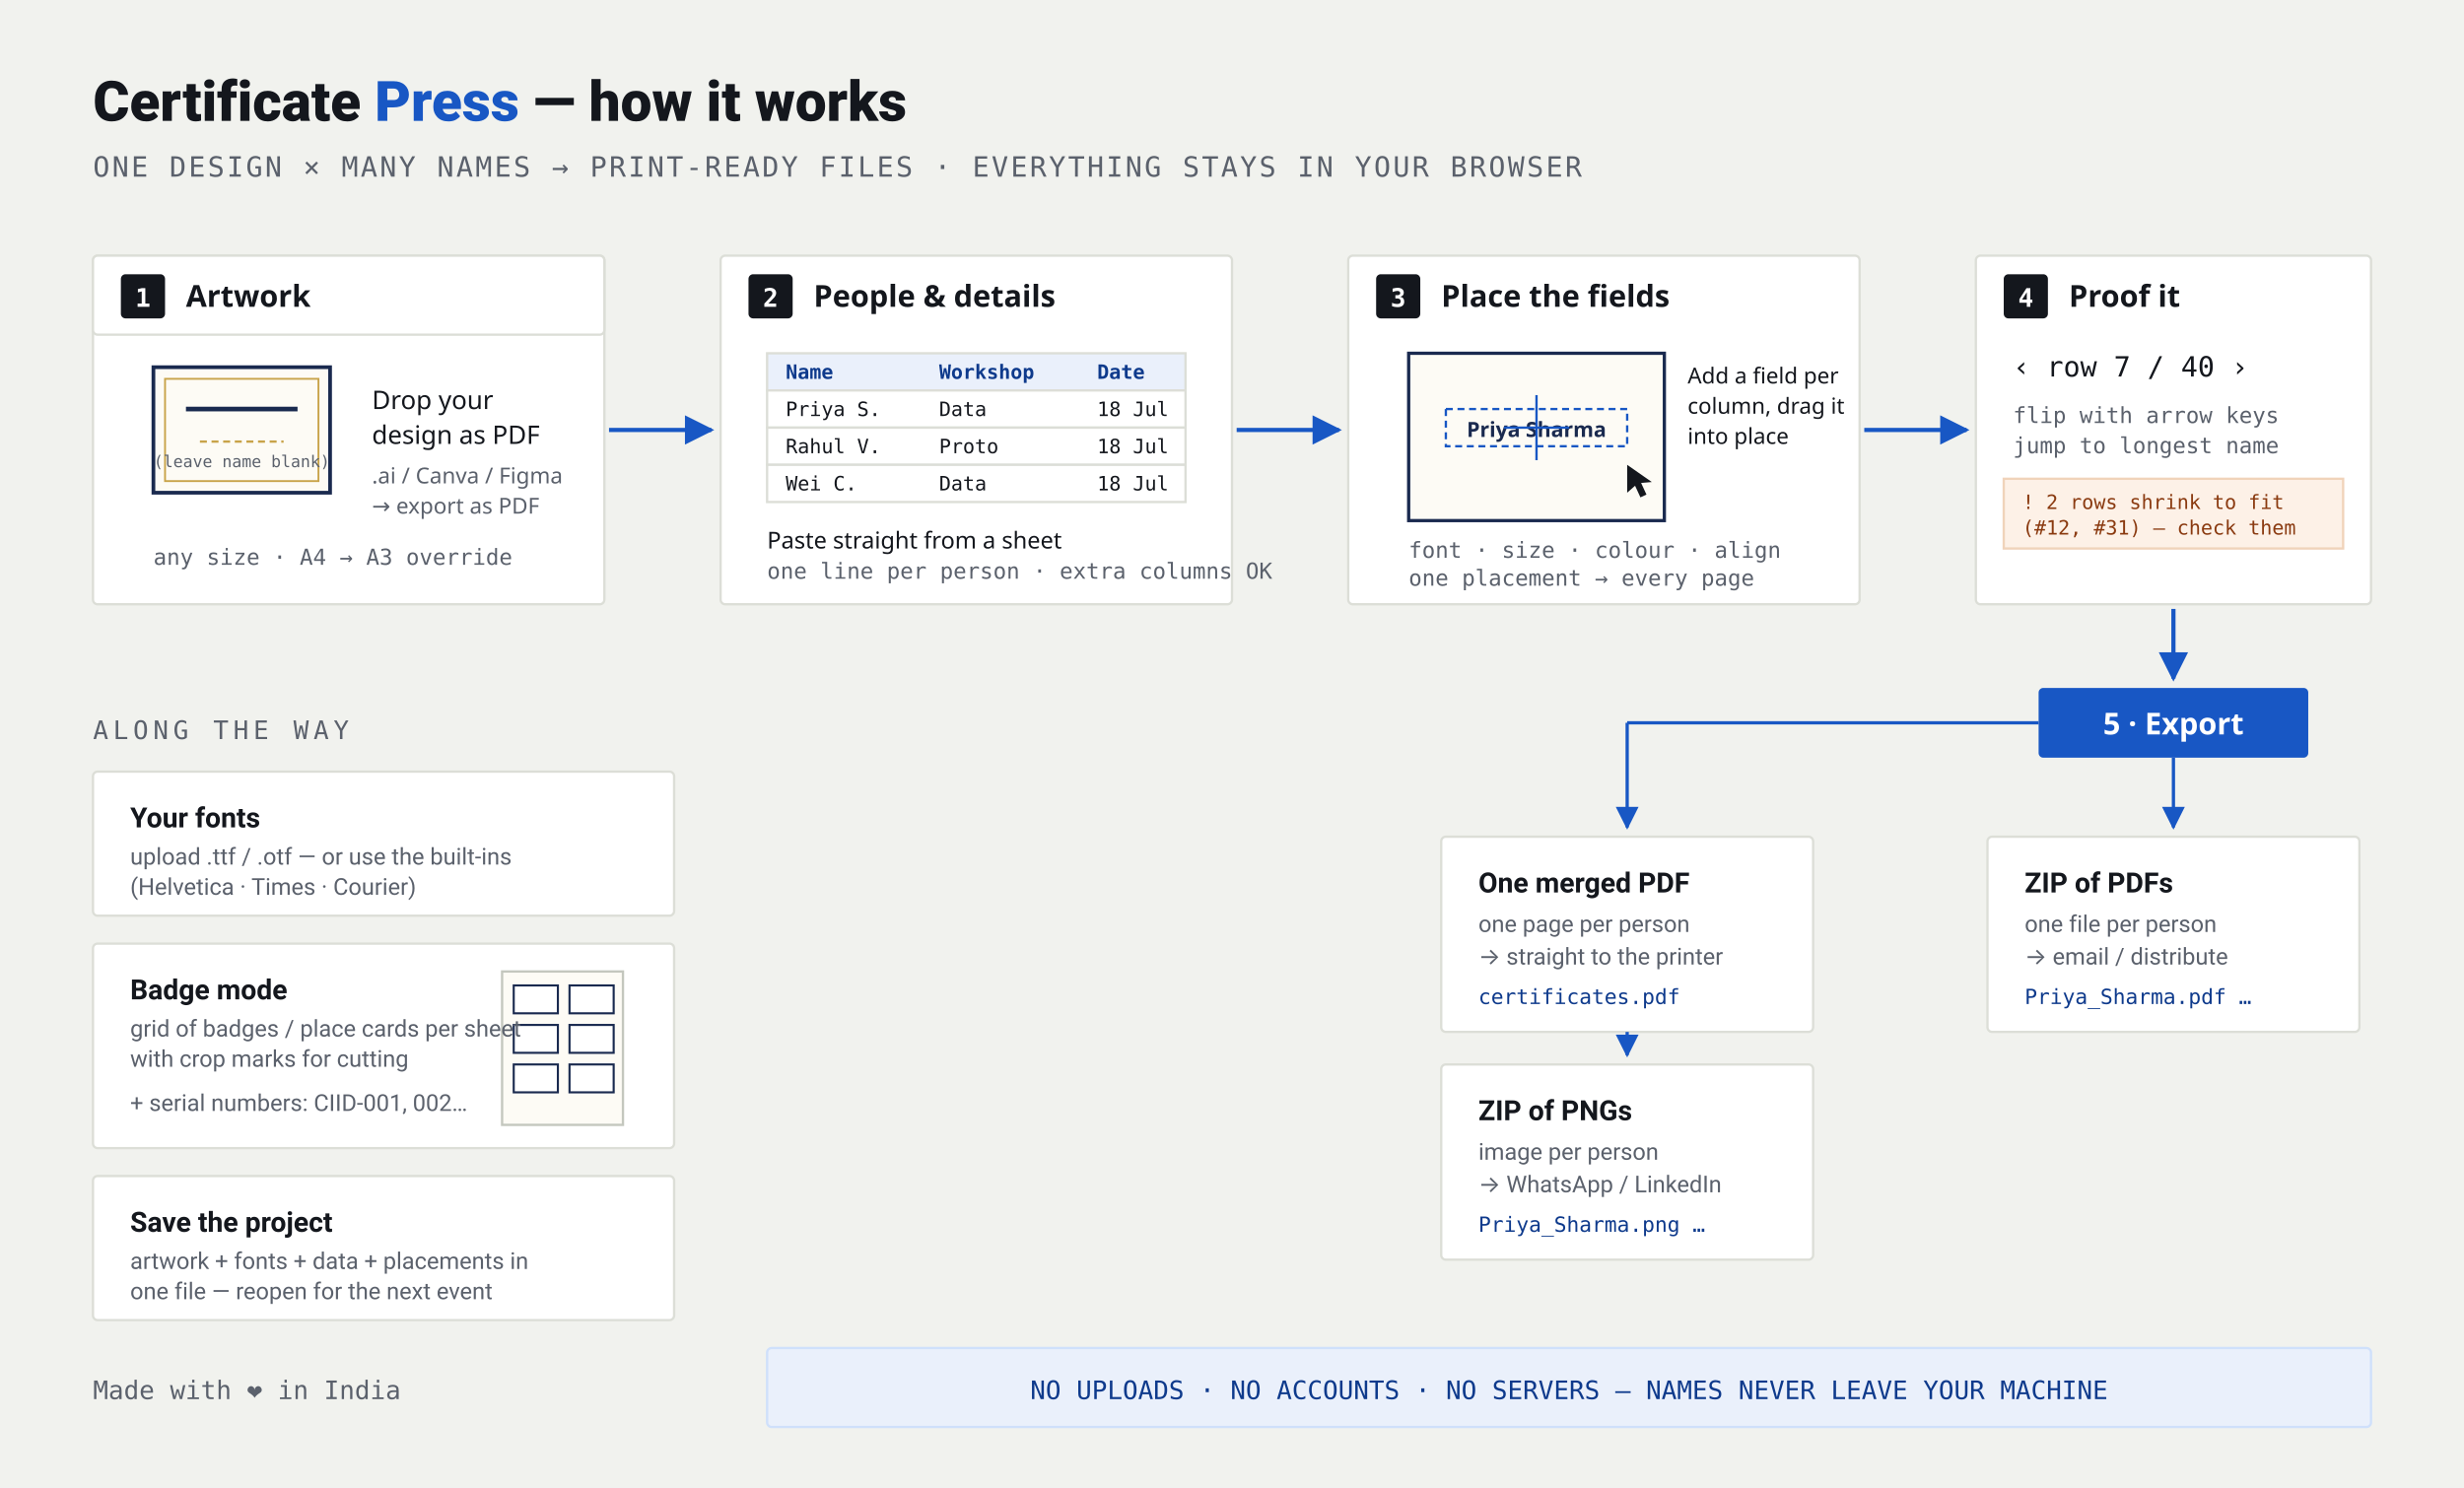
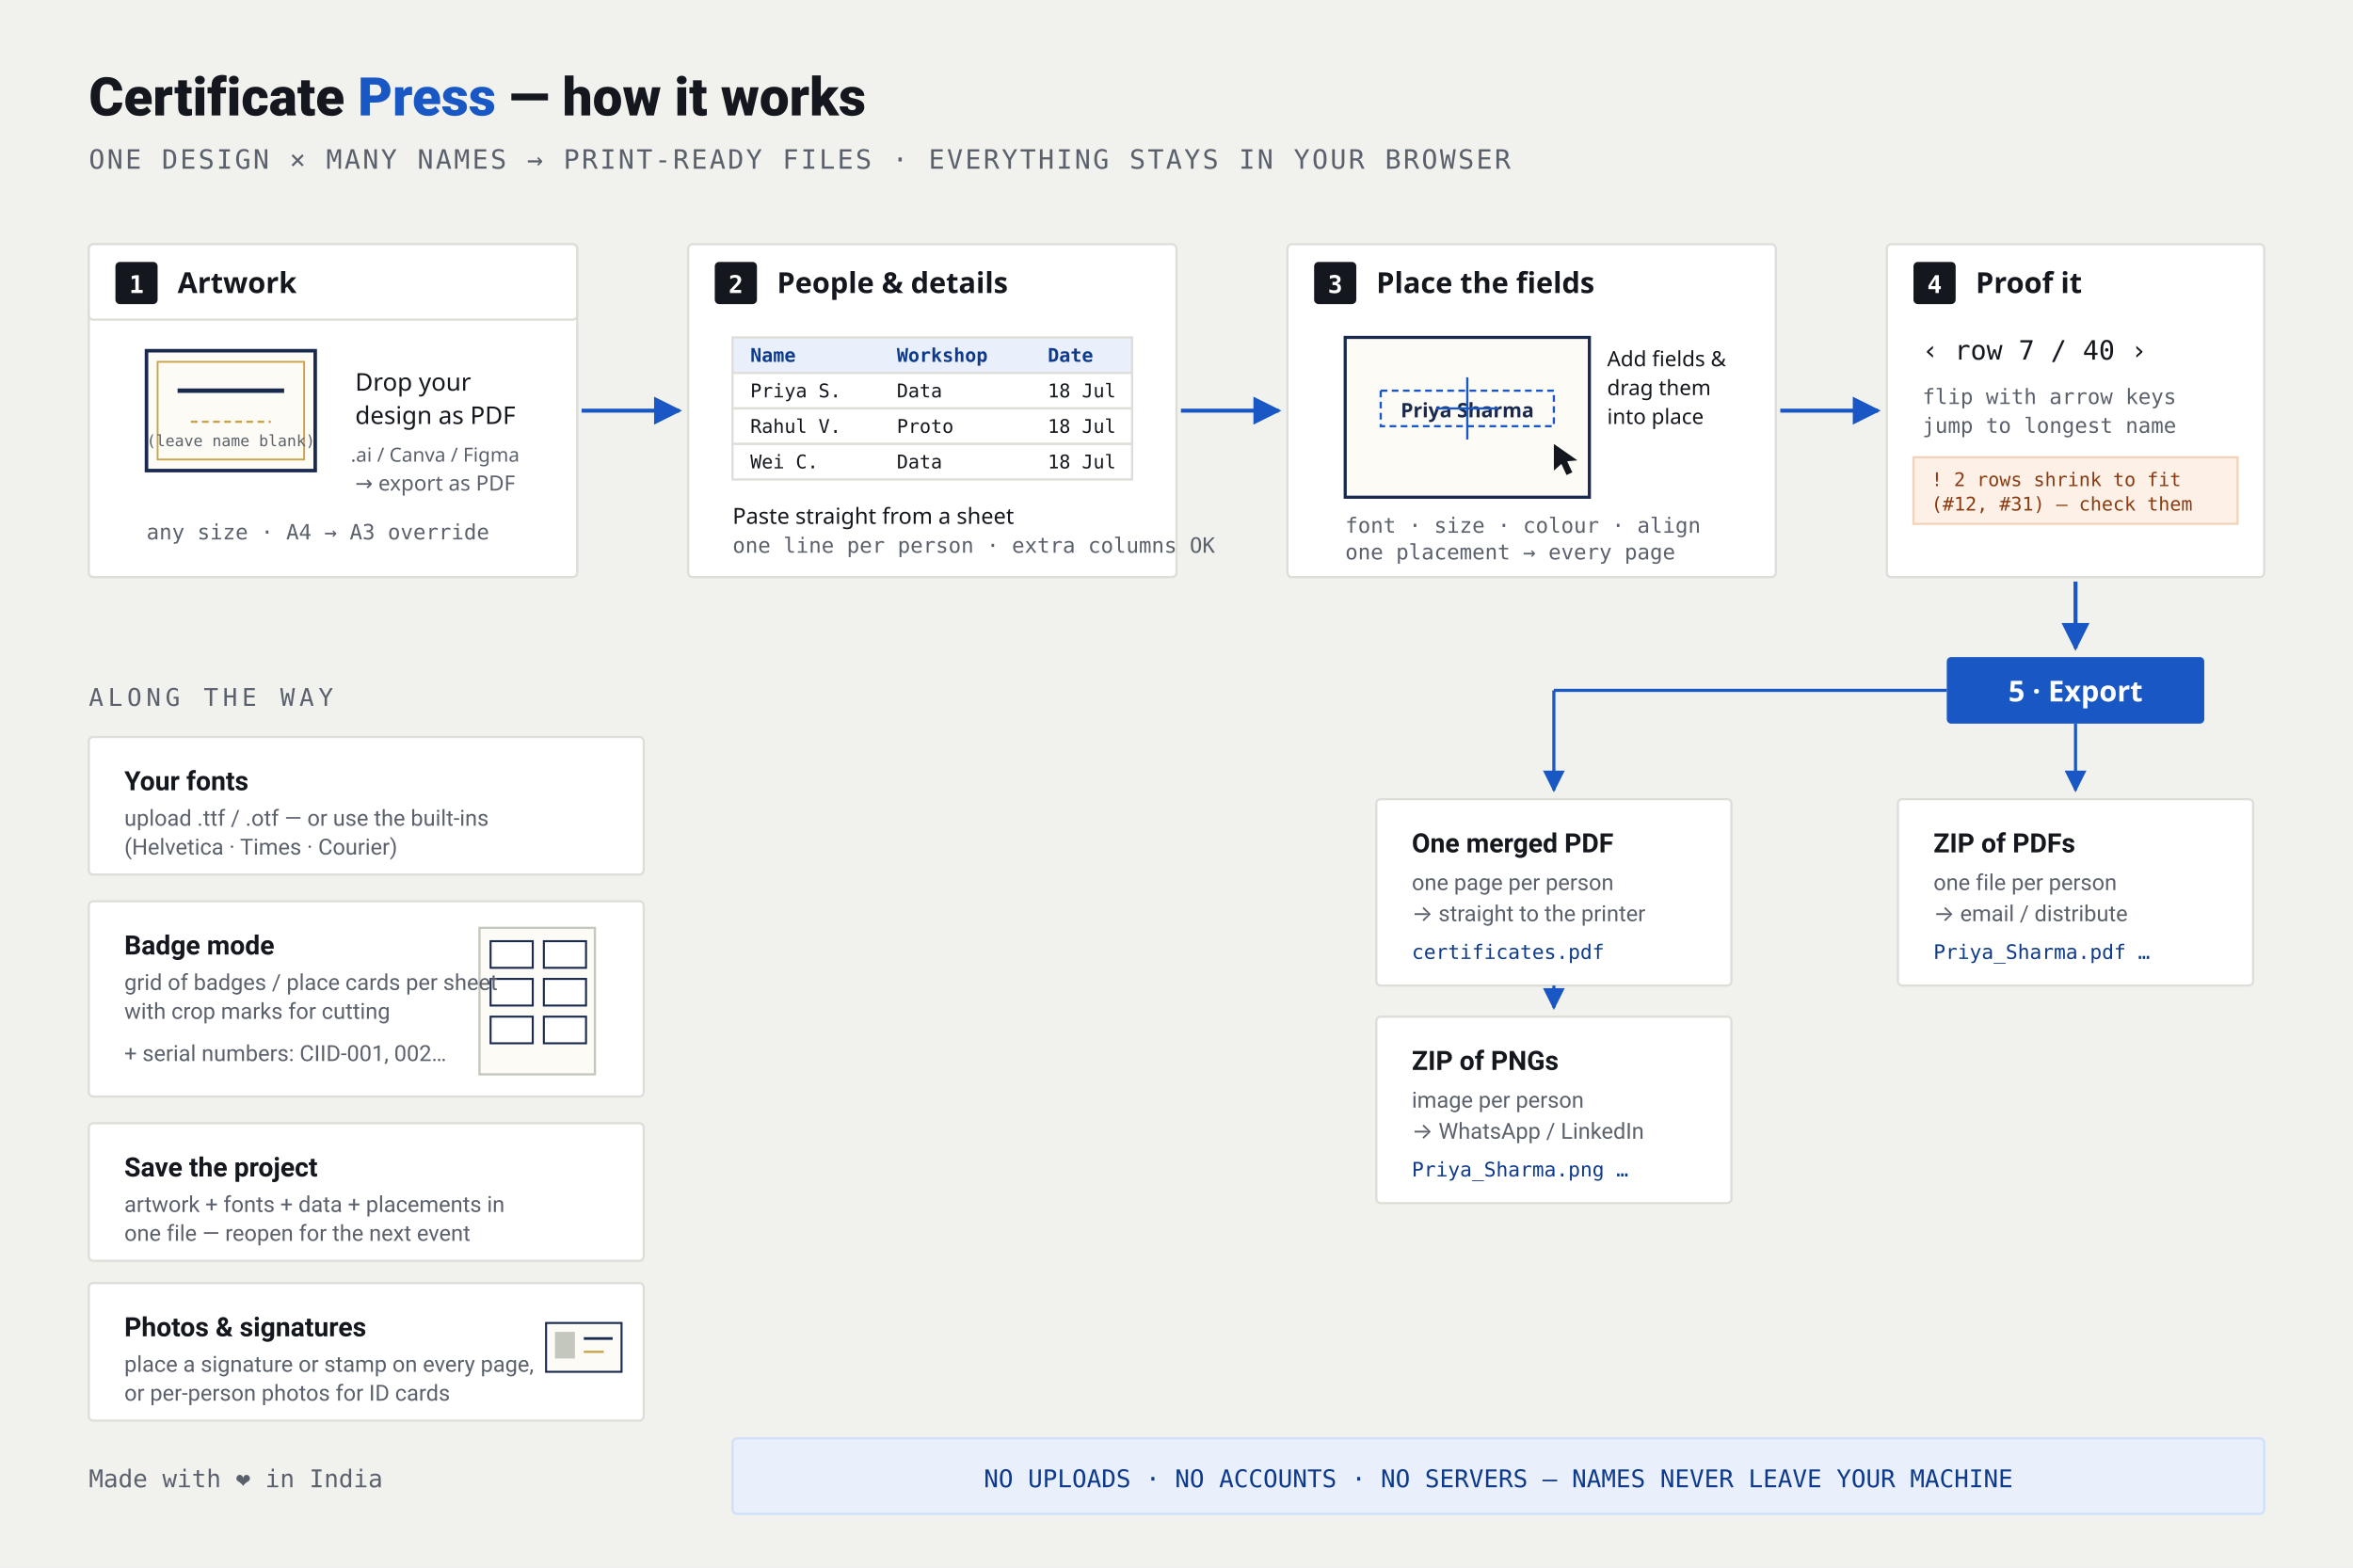
- <svg xmlns="http://www.w3.org/2000/svg" viewBox="0 0 1060 640" font-family="ui-monospace,SFMono-Regular,Menlo,Consolas,monospace">
+ <svg xmlns="http://www.w3.org/2000/svg" viewBox="0 0 1060 706" font-family="ui-monospace,SFMono-Regular,Menlo,Consolas,monospace">
  <defs>
    <marker id="arr" viewBox="0 0 10 10" refX="9" refY="5" markerWidth="7" markerHeight="7" orient="auto-start-reverse">
      <path d="M0 0 L10 5 L0 10 z" fill="#1857C4" />
    </marker>
  </defs>
-   <rect x="0" y="0" width="1060" height="640" fill="#F1F2EE" />
+   <rect x="0" y="0" width="1060" height="706" fill="#F1F2EE" />
  <text x="40" y="52" font-size="24" font-weight="800" fill="#14171D" font-family="system-ui,-apple-system,'Segoe UI',Roboto,sans-serif">Certificate <tspan fill="#1857C4">Press</tspan> — how it works</text>
  <text x="40" y="76" font-size="12" fill="#5B616C" letter-spacing="1">ONE DESIGN × MANY NAMES → PRINT-READY FILES · EVERYTHING STAYS IN YOUR BROWSER</text>
  <g>
    <rect x="40" y="110" width="220" height="150" fill="#FFFFFF" stroke="#DCDED7" rx="2" />
    <rect x="40" y="110" width="220" height="34" fill="#FFFFFF" stroke="#DCDED7" rx="2" />
    <rect x="52" y="118" width="19" height="19" fill="#14171D" rx="2" />
    <text x="61.5" y="132" font-size="11" font-weight="700" fill="#FFFFFF" text-anchor="middle">1</text>
    <text x="80" y="132" font-size="13" font-weight="700" fill="#14171D" font-family="system-ui,sans-serif">Artwork</text>
    <rect x="66" y="158" width="76" height="54" fill="#FDFBF5" stroke="#1A2A4F" stroke-width="1.6" />
    <rect x="71" y="163" width="66" height="44" fill="none" stroke="#C8A349" stroke-width="0.8" />
    <line x1="80" y1="176" x2="128" y2="176" stroke="#1A2A4F" stroke-width="2" />
    <line x1="86" y1="190" x2="122" y2="190" stroke="#C8A349" stroke-width="1" stroke-dasharray="3 2" />
    <text x="104" y="201" font-size="7" fill="#5B616C" text-anchor="middle">(leave name blank)</text>
    <text x="160" y="176" font-size="11" fill="#14171D" font-family="system-ui,sans-serif">Drop your</text>
    <text x="160" y="191" font-size="11" fill="#14171D" font-family="system-ui,sans-serif">design as PDF</text>
-     <text x="160" y="208" font-size="9.5" fill="#5B616C" font-family="system-ui,sans-serif">.ai / Canva / Figma</text>
+     <text x="158" y="208" font-size="8.8" fill="#5B616C" font-family="system-ui,sans-serif">.ai / Canva / Figma</text>
    <text x="160" y="221" font-size="9.5" fill="#5B616C" font-family="system-ui,sans-serif">→ export as PDF</text>
    <text x="66" y="243" font-size="9.5" fill="#5B616C">any size · A4 → A3 override</text>
  </g>
  <g>
    <rect x="310" y="110" width="220" height="150" fill="#FFFFFF" stroke="#DCDED7" rx="2" />
    <rect x="322" y="118" width="19" height="19" fill="#14171D" rx="2" />
    <text x="331.5" y="132" font-size="11" font-weight="700" fill="#FFFFFF" text-anchor="middle">2</text>
    <text x="350" y="132" font-size="13" font-weight="700" fill="#14171D" font-family="system-ui,sans-serif">People &amp; details</text>
    <g font-size="8.5">
      <rect x="330" y="152" width="180" height="16" fill="#EAF0FB" stroke="#DCDED7" />
      <text x="338" y="163" fill="#0E3A8C" font-weight="700">Name</text>
      <text x="404" y="163" fill="#0E3A8C" font-weight="700">Workshop</text>
      <text x="472" y="163" fill="#0E3A8C" font-weight="700">Date</text>
      <rect x="330" y="168" width="180" height="16" fill="#FFFFFF" stroke="#DCDED7" />
      <text x="338" y="179" fill="#14171D">Priya S.</text>
      <text x="404" y="179" fill="#14171D">Data</text>
      <text x="472" y="179" fill="#14171D">18 Jul</text>
      <rect x="330" y="184" width="180" height="16" fill="#FFFFFF" stroke="#DCDED7" />
      <text x="338" y="195" fill="#14171D">Rahul V.</text>
      <text x="404" y="195" fill="#14171D">Proto</text>
      <text x="472" y="195" fill="#14171D">18 Jul</text>
      <rect x="330" y="200" width="180" height="16" fill="#FFFFFF" stroke="#DCDED7" />
      <text x="338" y="211" fill="#14171D">Wei C.</text>
      <text x="404" y="211" fill="#14171D">Data</text>
      <text x="472" y="211" fill="#14171D">18 Jul</text>
    </g>
    <text x="330" y="236" font-size="10" fill="#14171D" font-family="system-ui,sans-serif">Paste straight from a sheet</text>
    <text x="330" y="249" font-size="9.5" fill="#5B616C">one line per person · extra columns OK</text>
  </g>
  <g>
    <rect x="580" y="110" width="220" height="150" fill="#FFFFFF" stroke="#DCDED7" rx="2" />
    <rect x="592" y="118" width="19" height="19" fill="#14171D" rx="2" />
    <text x="601.5" y="132" font-size="11" font-weight="700" fill="#FFFFFF" text-anchor="middle">3</text>
    <text x="620" y="132" font-size="13" font-weight="700" fill="#14171D" font-family="system-ui,sans-serif">Place the fields</text>
    <rect x="606" y="152" width="110" height="72" fill="#FDFBF5" stroke="#1A2A4F" stroke-width="1.4" />
    <rect x="622" y="176" width="78" height="16" fill="none" stroke="#1857C4" stroke-width="1" stroke-dasharray="3 2" />
    <text x="661" y="188" font-size="9" fill="#1A2A4F" font-weight="700" text-anchor="middle" font-family="system-ui,sans-serif">Priya Sharma</text>
    <line x1="661" y1="170" x2="661" y2="198" stroke="#1857C4" stroke-width="1" />
    <line x1="647" y1="184" x2="675" y2="184" stroke="#1857C4" stroke-width="1" />
    <path d="M700 200 l0 12 l3.4-3 l2.3 5 l2.6-1.2 l-2.3-5 l4.6-0.4 z" fill="#14171D" />
-     <text x="726" y="165" font-size="9.5" fill="#14171D" font-family="system-ui,sans-serif">Add a field per</text>
-     <text x="726" y="178" font-size="9.5" fill="#14171D" font-family="system-ui,sans-serif">column, drag it</text>
-     <text x="726" y="191" font-size="9.5" fill="#14171D" font-family="system-ui,sans-serif">into place</text>
+     <text x="724" y="165" font-size="9.5" fill="#14171D" font-family="system-ui,sans-serif">Add fields &amp;</text>
+     <text x="724" y="178" font-size="9.5" fill="#14171D" font-family="system-ui,sans-serif">drag them</text>
+     <text x="724" y="191" font-size="9.5" fill="#14171D" font-family="system-ui,sans-serif">into place</text>
    <text x="606" y="240" font-size="9.5" fill="#5B616C">font · size · colour · align</text>
    <text x="606" y="252" font-size="9.5" fill="#5B616C">one placement → every page</text>
  </g>
  <g>
    <rect x="850" y="110" width="170" height="150" fill="#FFFFFF" stroke="#DCDED7" rx="2" />
    <rect x="862" y="118" width="19" height="19" fill="#14171D" rx="2" />
    <text x="871.5" y="132" font-size="11" font-weight="700" fill="#FFFFFF" text-anchor="middle">4</text>
    <text x="890" y="132" font-size="13" font-weight="700" fill="#14171D" font-family="system-ui,sans-serif">Proof it</text>
    <text x="866" y="162" font-size="12" fill="#14171D">‹ row 7 / 40 ›</text>
    <text x="866" y="182" font-size="9.5" fill="#5B616C">flip with arrow keys</text>
    <text x="866" y="195" font-size="9.5" fill="#5B616C">jump to longest name</text>
    <rect x="862" y="206" width="146" height="30" fill="#FDF1E7" stroke="#F0D3BA" />
    <text x="870" y="219" font-size="8.5" fill="#8A3A10">! 2 rows shrink to fit</text>
    <text x="870" y="230" font-size="8.5" fill="#8A3A10">(#12, #31) — check them</text>
  </g>
  <line x1="262" y1="185" x2="306" y2="185" stroke="#1857C4" stroke-width="1.8" marker-end="url(#arr)" />
  <line x1="532" y1="185" x2="576" y2="185" stroke="#1857C4" stroke-width="1.8" marker-end="url(#arr)" />
  <line x1="802" y1="185" x2="846" y2="185" stroke="#1857C4" stroke-width="1.8" marker-end="url(#arr)" />
  <line x1="935" y1="262" x2="935" y2="292" stroke="#1857C4" stroke-width="1.8" marker-end="url(#arr)" />
  <rect x="877" y="296" width="116" height="30" fill="#1857C4" rx="2" />
  <text x="935" y="316" font-size="13" font-weight="700" fill="#FFFFFF" text-anchor="middle" font-family="system-ui,sans-serif">5 · Export</text>
  <line x1="877" y1="311" x2="700" y2="311" stroke="#1857C4" stroke-width="1.4" />
  <line x1="700" y1="311" x2="700" y2="356" stroke="#1857C4" stroke-width="1.4" marker-end="url(#arr)" />
  <line x1="935" y1="326" x2="935" y2="356" stroke="#1857C4" stroke-width="1.4" marker-end="url(#arr)" />
1857C4" stroke-width="1.4"/&gt;
#1857C4" stroke-width="1.4"/&gt;

  
  <g font-family="system-ui,-apple-system,'Segoe UI',Roboto,sans-serif">
    <rect x="620" y="360" width="160" height="84" fill="#FFFFFF" stroke="#DCDED7" rx="2" />
    <text x="636" y="384" font-size="12" font-weight="700" fill="#14171D">One merged PDF</text>
    <text x="636" y="401" font-size="10" fill="#5B616C">one page per person</text>
    <text x="636" y="415" font-size="10" fill="#5B616C">→ straight to the printer</text>
    <text x="636" y="432" font-size="9" fill="#0E3A8C" font-family="ui-monospace,Menlo,monospace">certificates.pdf</text>
    <rect x="855" y="360" width="160" height="84" fill="#FFFFFF" stroke="#DCDED7" rx="2" />
    <text x="871" y="384" font-size="12" font-weight="700" fill="#14171D">ZIP of PDFs</text>
    <text x="871" y="401" font-size="10" fill="#5B616C">one file per person</text>
    <text x="871" y="415" font-size="10" fill="#5B616C">→ email / distribute</text>
    <text x="871" y="432" font-size="9" fill="#0E3A8C" font-family="ui-monospace,Menlo,monospace">Priya_Sharma.pdf …</text>
    <rect x="620" y="458" width="160" height="84" fill="#FFFFFF" stroke="#DCDED7" rx="2" />
    <line x1="700" y1="444" x2="700" y2="454" stroke="#1857C4" stroke-width="1.4" marker-end="url(#arr)" />
    <text x="636" y="482" font-size="12" font-weight="700" fill="#14171D">ZIP of PNGs</text>
    <text x="636" y="499" font-size="10" fill="#5B616C">image per person</text>
    <text x="636" y="513" font-size="10" fill="#5B616C">→ WhatsApp / LinkedIn</text>
    <text x="636" y="530" font-size="9" fill="#0E3A8C" font-family="ui-monospace,Menlo,monospace">Priya_Sharma.png …</text>
  </g>
  <g font-family="system-ui,-apple-system,'Segoe UI',Roboto,sans-serif">
    <text x="40" y="318" font-size="11" fill="#5B616C" font-family="ui-monospace,Menlo,monospace" letter-spacing="2">ALONG THE WAY</text>
    <rect x="40" y="332" width="250" height="62" fill="#FFFFFF" stroke="#DCDED7" rx="2" />
    <text x="56" y="356" font-size="12" font-weight="700" fill="#14171D">Your fonts</text>
    <text x="56" y="372" font-size="10" fill="#5B616C">upload .ttf / .otf — or use the built-ins</text>
    <text x="56" y="385" font-size="10" fill="#5B616C">(Helvetica · Times · Courier)</text>
    <rect x="40" y="406" width="250" height="88" fill="#FFFFFF" stroke="#DCDED7" rx="2" />
    <text x="56" y="430" font-size="12" font-weight="700" fill="#14171D">Badge mode</text>
    <rect x="216" y="418" width="52" height="66" fill="#FDFBF5" stroke="#C4C7BE" />
    <g fill="#FFFFFF" stroke="#1A2A4F" stroke-width="0.9">
      <rect x="221" y="424" width="19" height="12" />
      <rect x="245" y="424" width="19" height="12" />
      <rect x="221" y="441" width="19" height="12" />
      <rect x="245" y="441" width="19" height="12" />
      <rect x="221" y="458" width="19" height="12" />
      <rect x="245" y="458" width="19" height="12" />
    </g>
    <text x="56" y="446" font-size="10" fill="#5B616C">grid of badges / place cards per sheet</text>
    <text x="56" y="459" font-size="10" fill="#5B616C">with crop marks for cutting</text>
    <text x="56" y="478" font-size="10" fill="#5B616C">+ serial numbers: CIID-001, 002…</text>
+     <rect x="40" y="578" width="250" height="62" fill="#FFFFFF" stroke="#DCDED7" rx="2" />
+     <text x="56" y="602" font-size="12" font-weight="700" fill="#14171D">Photos &amp; signatures</text>
+     <text x="56" y="618" font-size="10" fill="#5B616C">place a signature or stamp on every page,</text>
+     <text x="56" y="631" font-size="10" fill="#5B616C">or per-person photos for ID cards</text>
+     <rect x="246" y="596" width="34" height="22" fill="#FDFBF5" stroke="#1A2A4F" stroke-width="0.9" />
+     <rect x="250" y="600" width="9" height="12" fill="#C4C7BE" />
+     <line x1="263" y1="603" x2="276" y2="603" stroke="#1A2A4F" stroke-width="1.2" />
+     <line x1="263" y1="609" x2="272" y2="609" stroke="#C8A349" stroke-width="1" />
    <rect x="40" y="506" width="250" height="62" fill="#FFFFFF" stroke="#DCDED7" rx="2" />
    <text x="56" y="530" font-size="12" font-weight="700" fill="#14171D">Save the project</text>
    <text x="56" y="546" font-size="10" fill="#5B616C">artwork + fonts + data + placements in</text>
    <text x="56" y="559" font-size="10" fill="#5B616C">one file — reopen for the next event</text>
  </g>
-   <rect x="330" y="580" width="690" height="34" fill="#EAF0FB" stroke="#CFE0FB" rx="2" />
-   <text x="675" y="602" font-size="11" fill="#0E3A8C" text-anchor="middle" font-family="ui-monospace,Menlo,monospace">NO UPLOADS · NO ACCOUNTS · NO SERVERS — NAMES NEVER LEAVE YOUR MACHINE</text>
-   <text x="40" y="602" font-size="11" fill="#5B616C" font-family="ui-monospace,Menlo,monospace">Made with ❤ in India</text>
+   <rect x="330" y="648" width="690" height="34" fill="#EAF0FB" stroke="#CFE0FB" rx="2" />
+   <text x="675" y="670" font-size="11" fill="#0E3A8C" text-anchor="middle" font-family="ui-monospace,Menlo,monospace">NO UPLOADS · NO ACCOUNTS · NO SERVERS — NAMES NEVER LEAVE YOUR MACHINE</text>
+   <text x="40" y="670" font-size="11" fill="#5B616C" font-family="ui-monospace,Menlo,monospace">Made with ❤ in India</text>
</svg>
